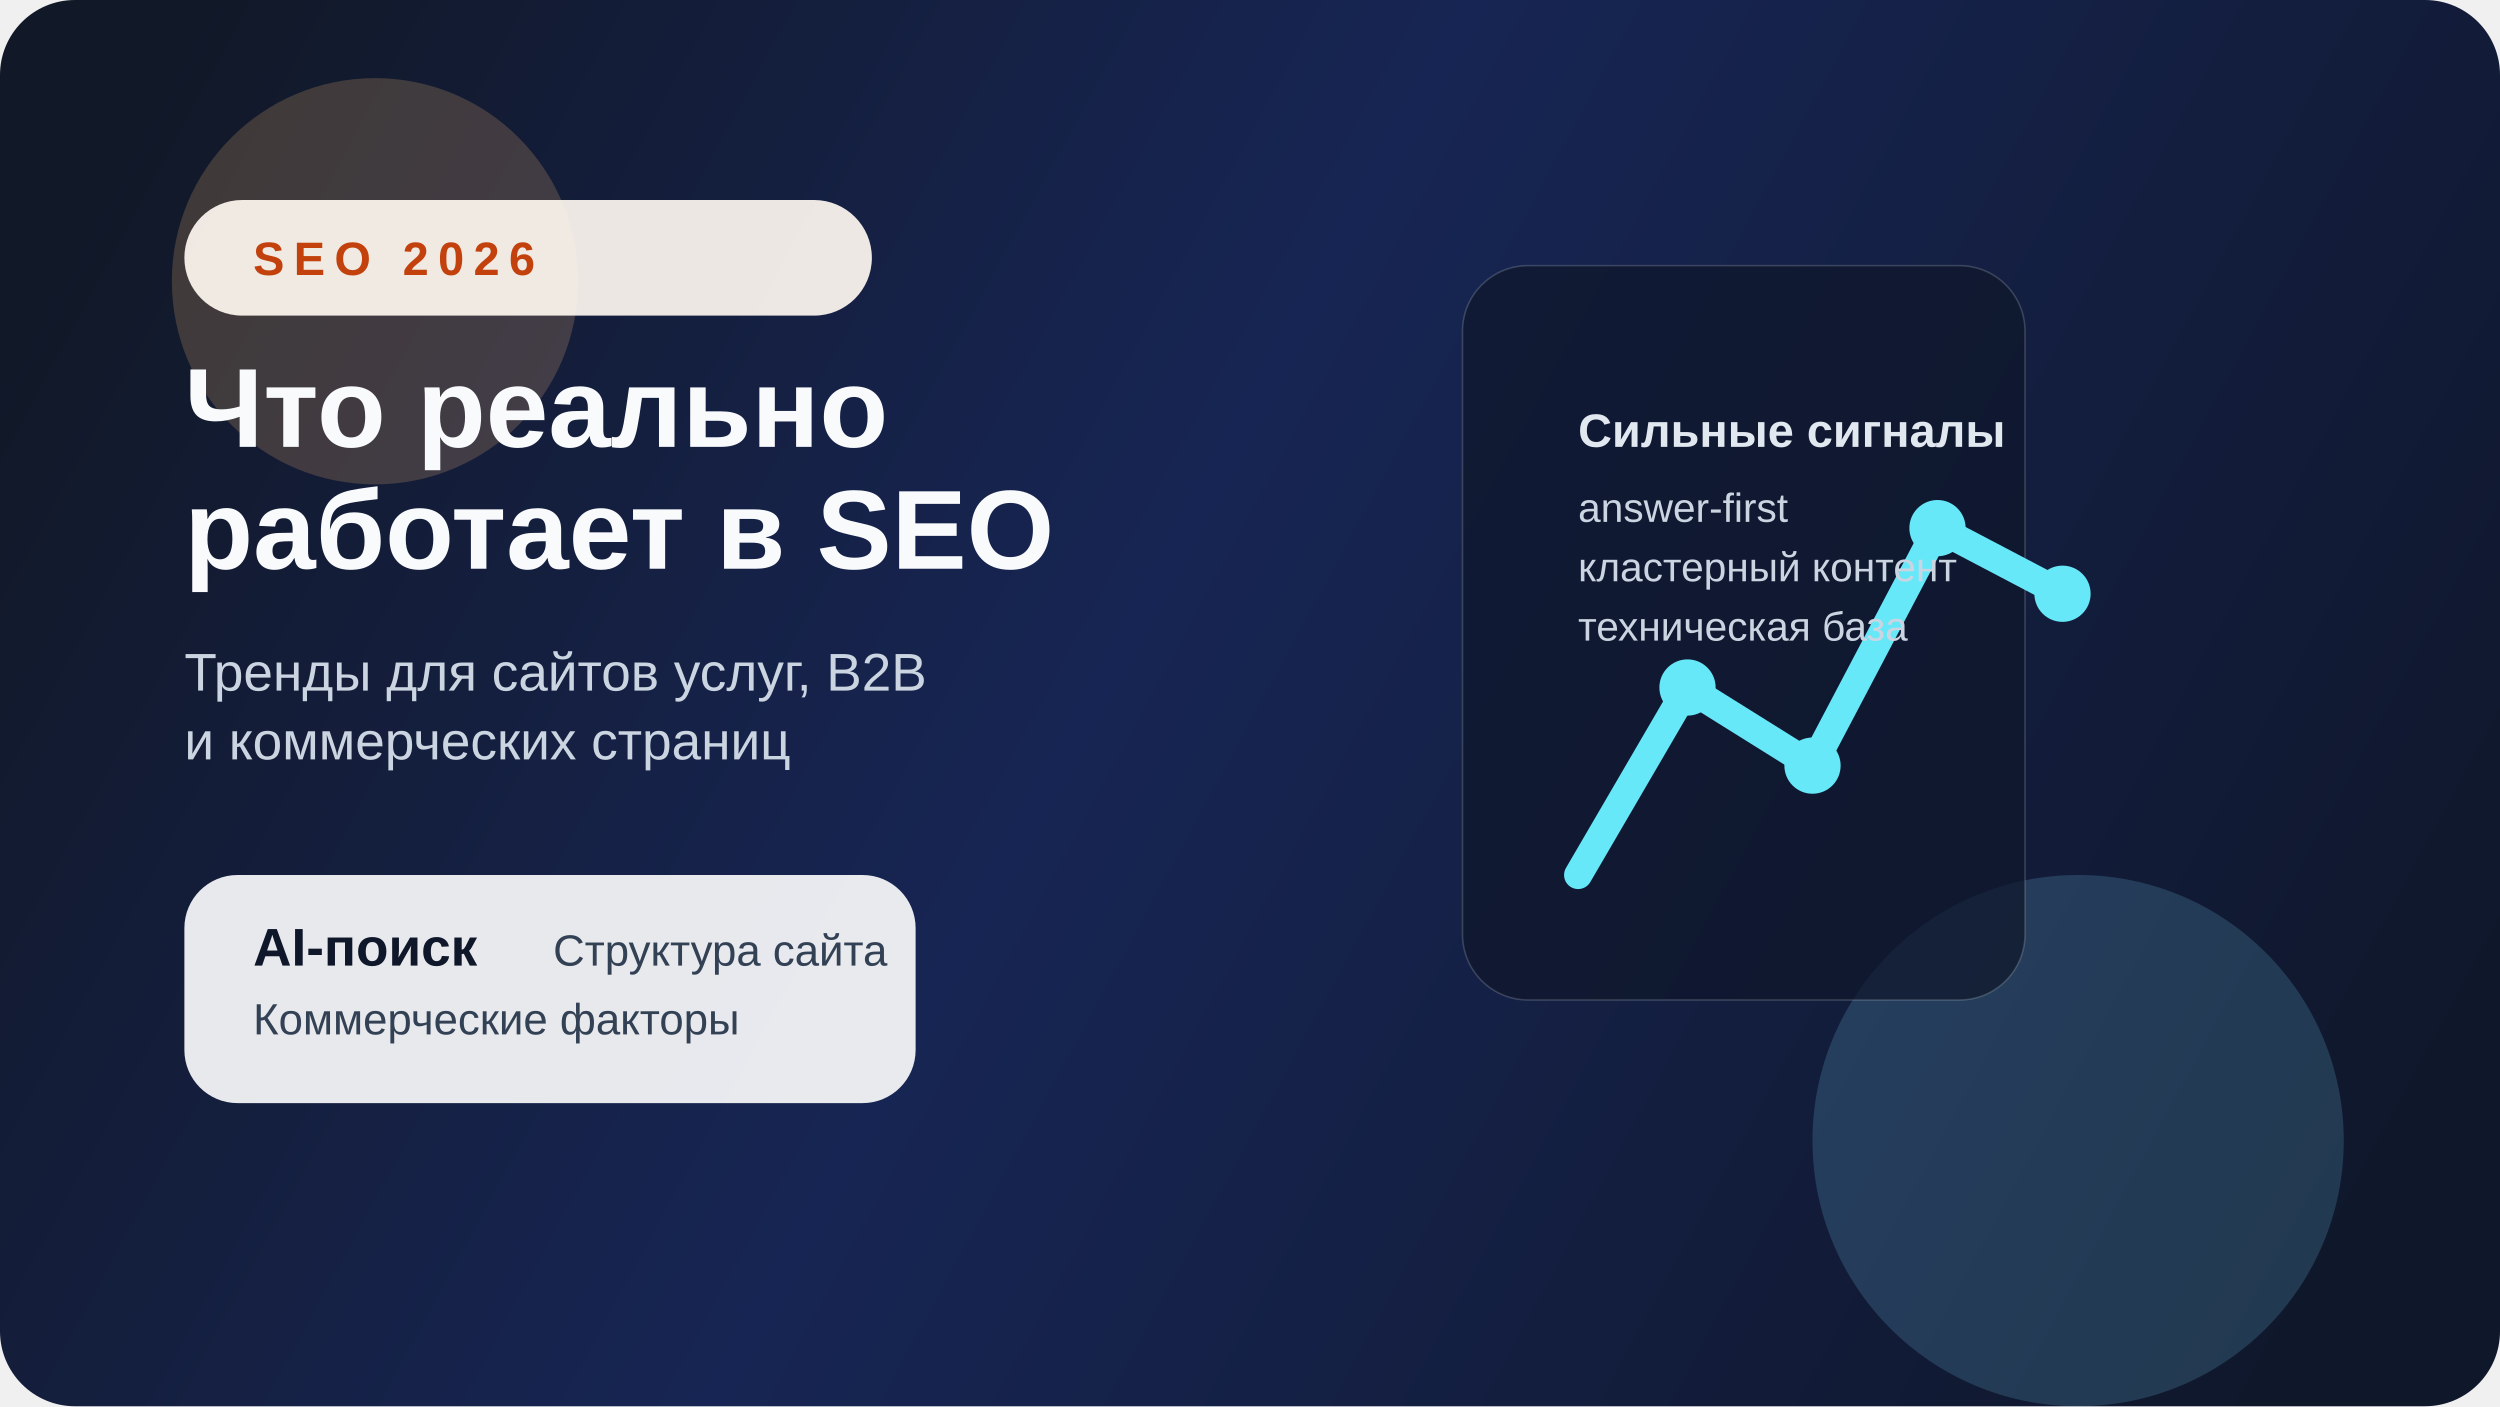
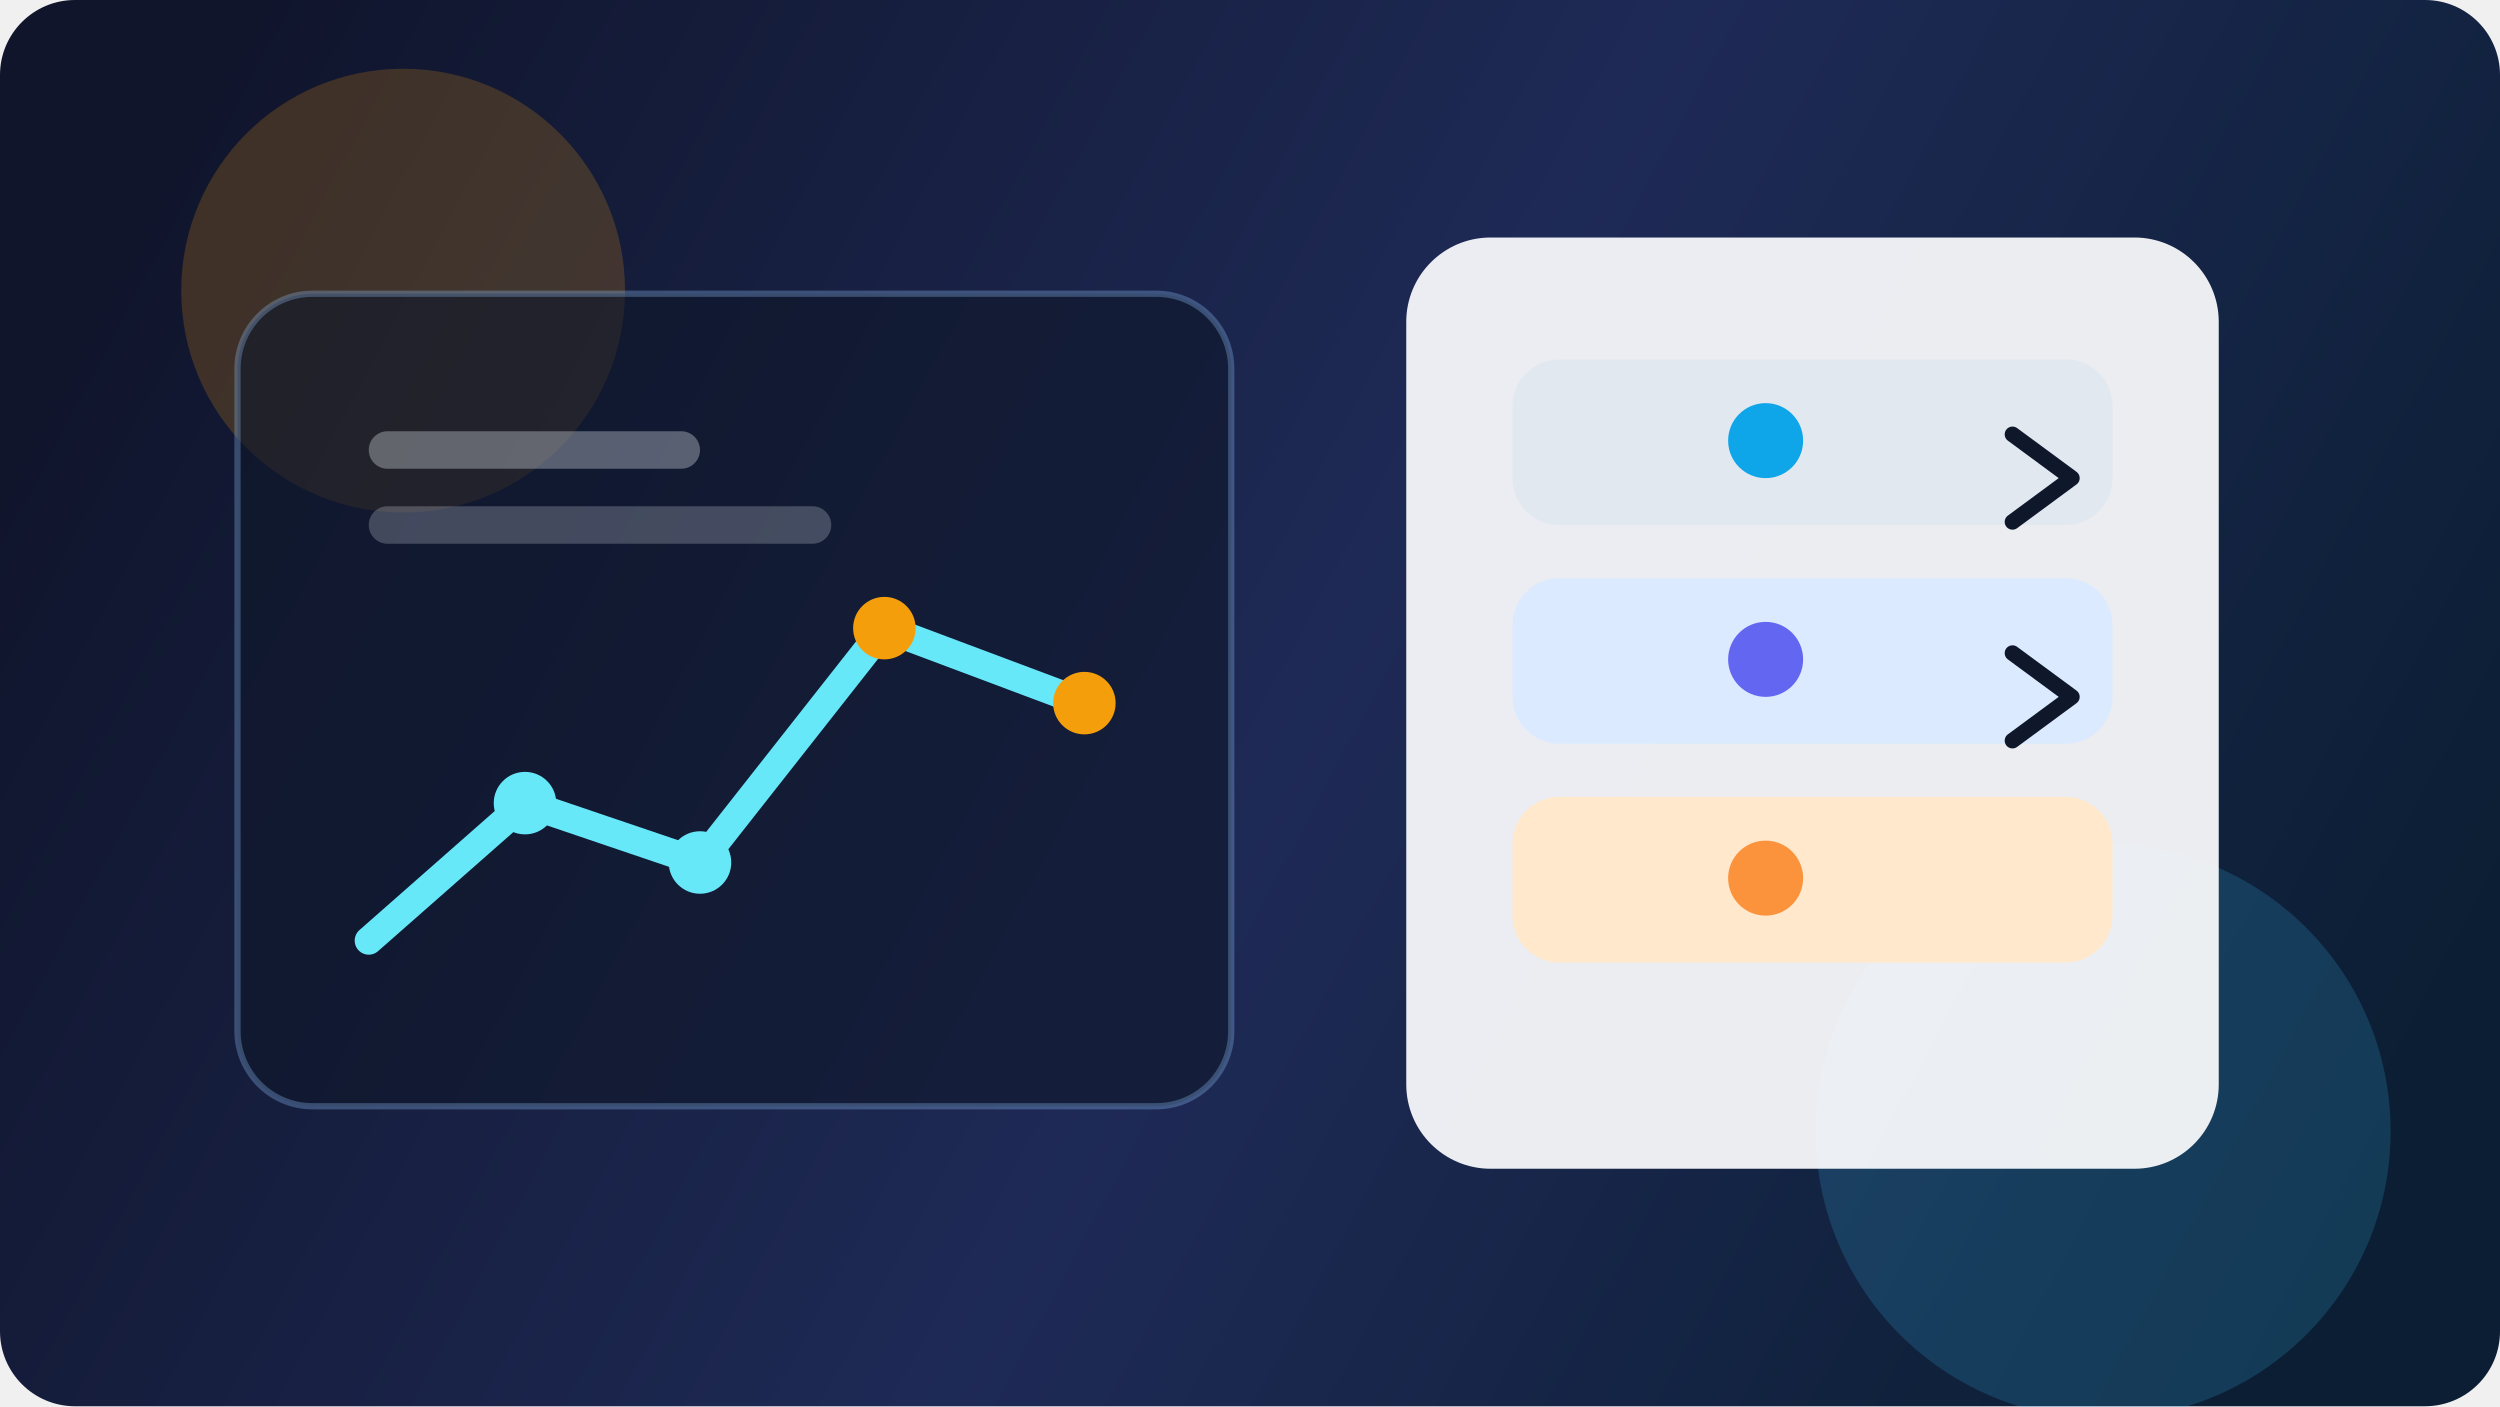
<svg xmlns="http://www.w3.org/2000/svg" width="1600" height="900" viewBox="0 0 1600 900" fill="none">
-   <rect width="1600" height="900" rx="48" fill="url(#bg)" />
-   <circle cx="240" cy="180" r="130" fill="#FDBA74" fill-opacity="0.2" />
-   <circle cx="1330" cy="730" r="170" fill="#7DD3FC" fill-opacity="0.18" />
-   <rect x="118" y="128" width="440" height="74" rx="37" fill="#FFF8F1" fill-opacity="0.92" />
-   <text x="162" y="176" fill="#C2410C" font-family="Arial, sans-serif" font-size="30" font-weight="700" letter-spacing="6">SEO 2026</text>
-   <text x="118" y="286" fill="#F8FAFC" font-family="Arial, sans-serif" font-size="72" font-weight="700">Что реально</text>
-   <text x="118" y="364" fill="#F8FAFC" font-family="Arial, sans-serif" font-size="72" font-weight="700">работает в SEO</text>
-   <text x="118" y="442" fill="#CBD5E1" font-family="Arial, sans-serif" font-size="34">Тренды для сайтов услуг, B2B</text>
-   <text x="118" y="486" fill="#CBD5E1" font-family="Arial, sans-serif" font-size="34">и коммерческих страниц</text>
-   <rect x="118" y="560" width="468" height="146" rx="34" fill="#FFFFFF" fill-opacity="0.9" />
-   <text x="162" y="618" fill="#0F172A" font-family="Arial, sans-serif" font-size="34" font-weight="700">AI-поиск</text>
-   <text x="354" y="618" fill="#334155" font-family="Arial, sans-serif" font-size="28">Структура сайта</text>
-   <text x="162" y="662" fill="#334155" font-family="Arial, sans-serif" font-size="28">Коммерческие факторы</text>
-   <rect x="936" y="170" width="360" height="470" rx="42" fill="#0F172A" fill-opacity="0.72" stroke="#F8FAFC" stroke-opacity="0.18" />
-   <path d="M1010 560L1080 440L1160 490L1240 338L1320 380" stroke="#67E8F9" stroke-width="18" stroke-linecap="round" stroke-linejoin="round" />
-   <circle cx="1080" cy="440" r="18" fill="#67E8F9" />
-   <circle cx="1160" cy="490" r="18" fill="#67E8F9" />
-   <circle cx="1240" cy="338" r="18" fill="#67E8F9" />
-   <circle cx="1320" cy="380" r="18" fill="#67E8F9" />
-   <text x="1010" y="286" fill="#E2E8F0" font-family="Arial, sans-serif" font-size="30" font-weight="700">Сильные сигналы</text>
-   <text x="1010" y="334" fill="#CBD5E1" font-family="Arial, sans-serif" font-size="26">answer-first</text>
-   <text x="1010" y="372" fill="#CBD5E1" font-family="Arial, sans-serif" font-size="26">кластерный контент</text>
-   <text x="1010" y="410" fill="#CBD5E1" font-family="Arial, sans-serif" font-size="26">техническая база</text>
  <defs>
-     <linearGradient id="bg" x1="80" y1="64" x2="1500" y2="836" gradientUnits="userSpaceOnUse">
-       <stop stop-color="#111827" />
-       <stop offset="0.45" stop-color="#172554" />
-       <stop offset="1" stop-color="#0F172A" />
+     <linearGradient id="bg" x1="120" y1="86" x2="1490" y2="818" gradientUnits="userSpaceOnUse">
+       <stop stop-color="#10152C" />
+       <stop offset="0.52" stop-color="#1E2A56" />
+       <stop offset="1" stop-color="#0B1E33" />
    </linearGradient>
  </defs>
+   <rect width="1600" height="900" rx="48" fill="url(#bg)" />
+   <circle cx="258" cy="186" r="142" fill="#F59E0B" fill-opacity="0.2" />
+   <circle cx="1346" cy="724" r="184" fill="#38BDF8" fill-opacity="0.18" />
+   <rect x="152" y="188" width="636" height="520" rx="48" fill="#0F172A" fill-opacity="0.62" stroke="#93C5FD" stroke-opacity="0.3" stroke-width="4" />
+   <path d="M236 602L336 514L448 552L566 402L694 450" stroke="#67E8F9" stroke-width="18" stroke-linecap="round" stroke-linejoin="round" />
+   <circle cx="336" cy="514" r="20" fill="#67E8F9" />
+   <circle cx="448" cy="552" r="20" fill="#67E8F9" />
+   <circle cx="566" cy="402" r="20" fill="#F59E0B" />
+   <circle cx="694" cy="450" r="20" fill="#F59E0B" />
+   <rect x="236" y="276" width="212" height="24" rx="12" fill="#E2E8F0" fill-opacity="0.34" />
+   <rect x="236" y="324" width="296" height="24" rx="12" fill="#E2E8F0" fill-opacity="0.24" />
+   <rect x="900" y="152" width="520" height="596" rx="54" fill="#F8FAFC" fill-opacity="0.94" />
+   <rect x="968" y="230" width="384" height="106" rx="30" fill="#E2E8F0" />
+   <rect x="968" y="370" width="384" height="106" rx="30" fill="#DBEAFE" />
+   <rect x="968" y="510" width="384" height="106" rx="30" fill="#FFE8CC" />
+   <circle cx="1130" cy="282" r="24" fill="#0EA5E9" />
+   <circle cx="1130" cy="422" r="24" fill="#6366F1" />
+   <circle cx="1130" cy="562" r="24" fill="#FB923C" />
+   <path d="M1288 278L1326 306L1288 334" stroke="#0F172A" stroke-width="10" stroke-linecap="round" stroke-linejoin="round" />
+   <path d="M1288 418L1326 446L1288 474" stroke="#0F172A" stroke-width="10" stroke-linecap="round" stroke-linejoin="round" />
</svg>
